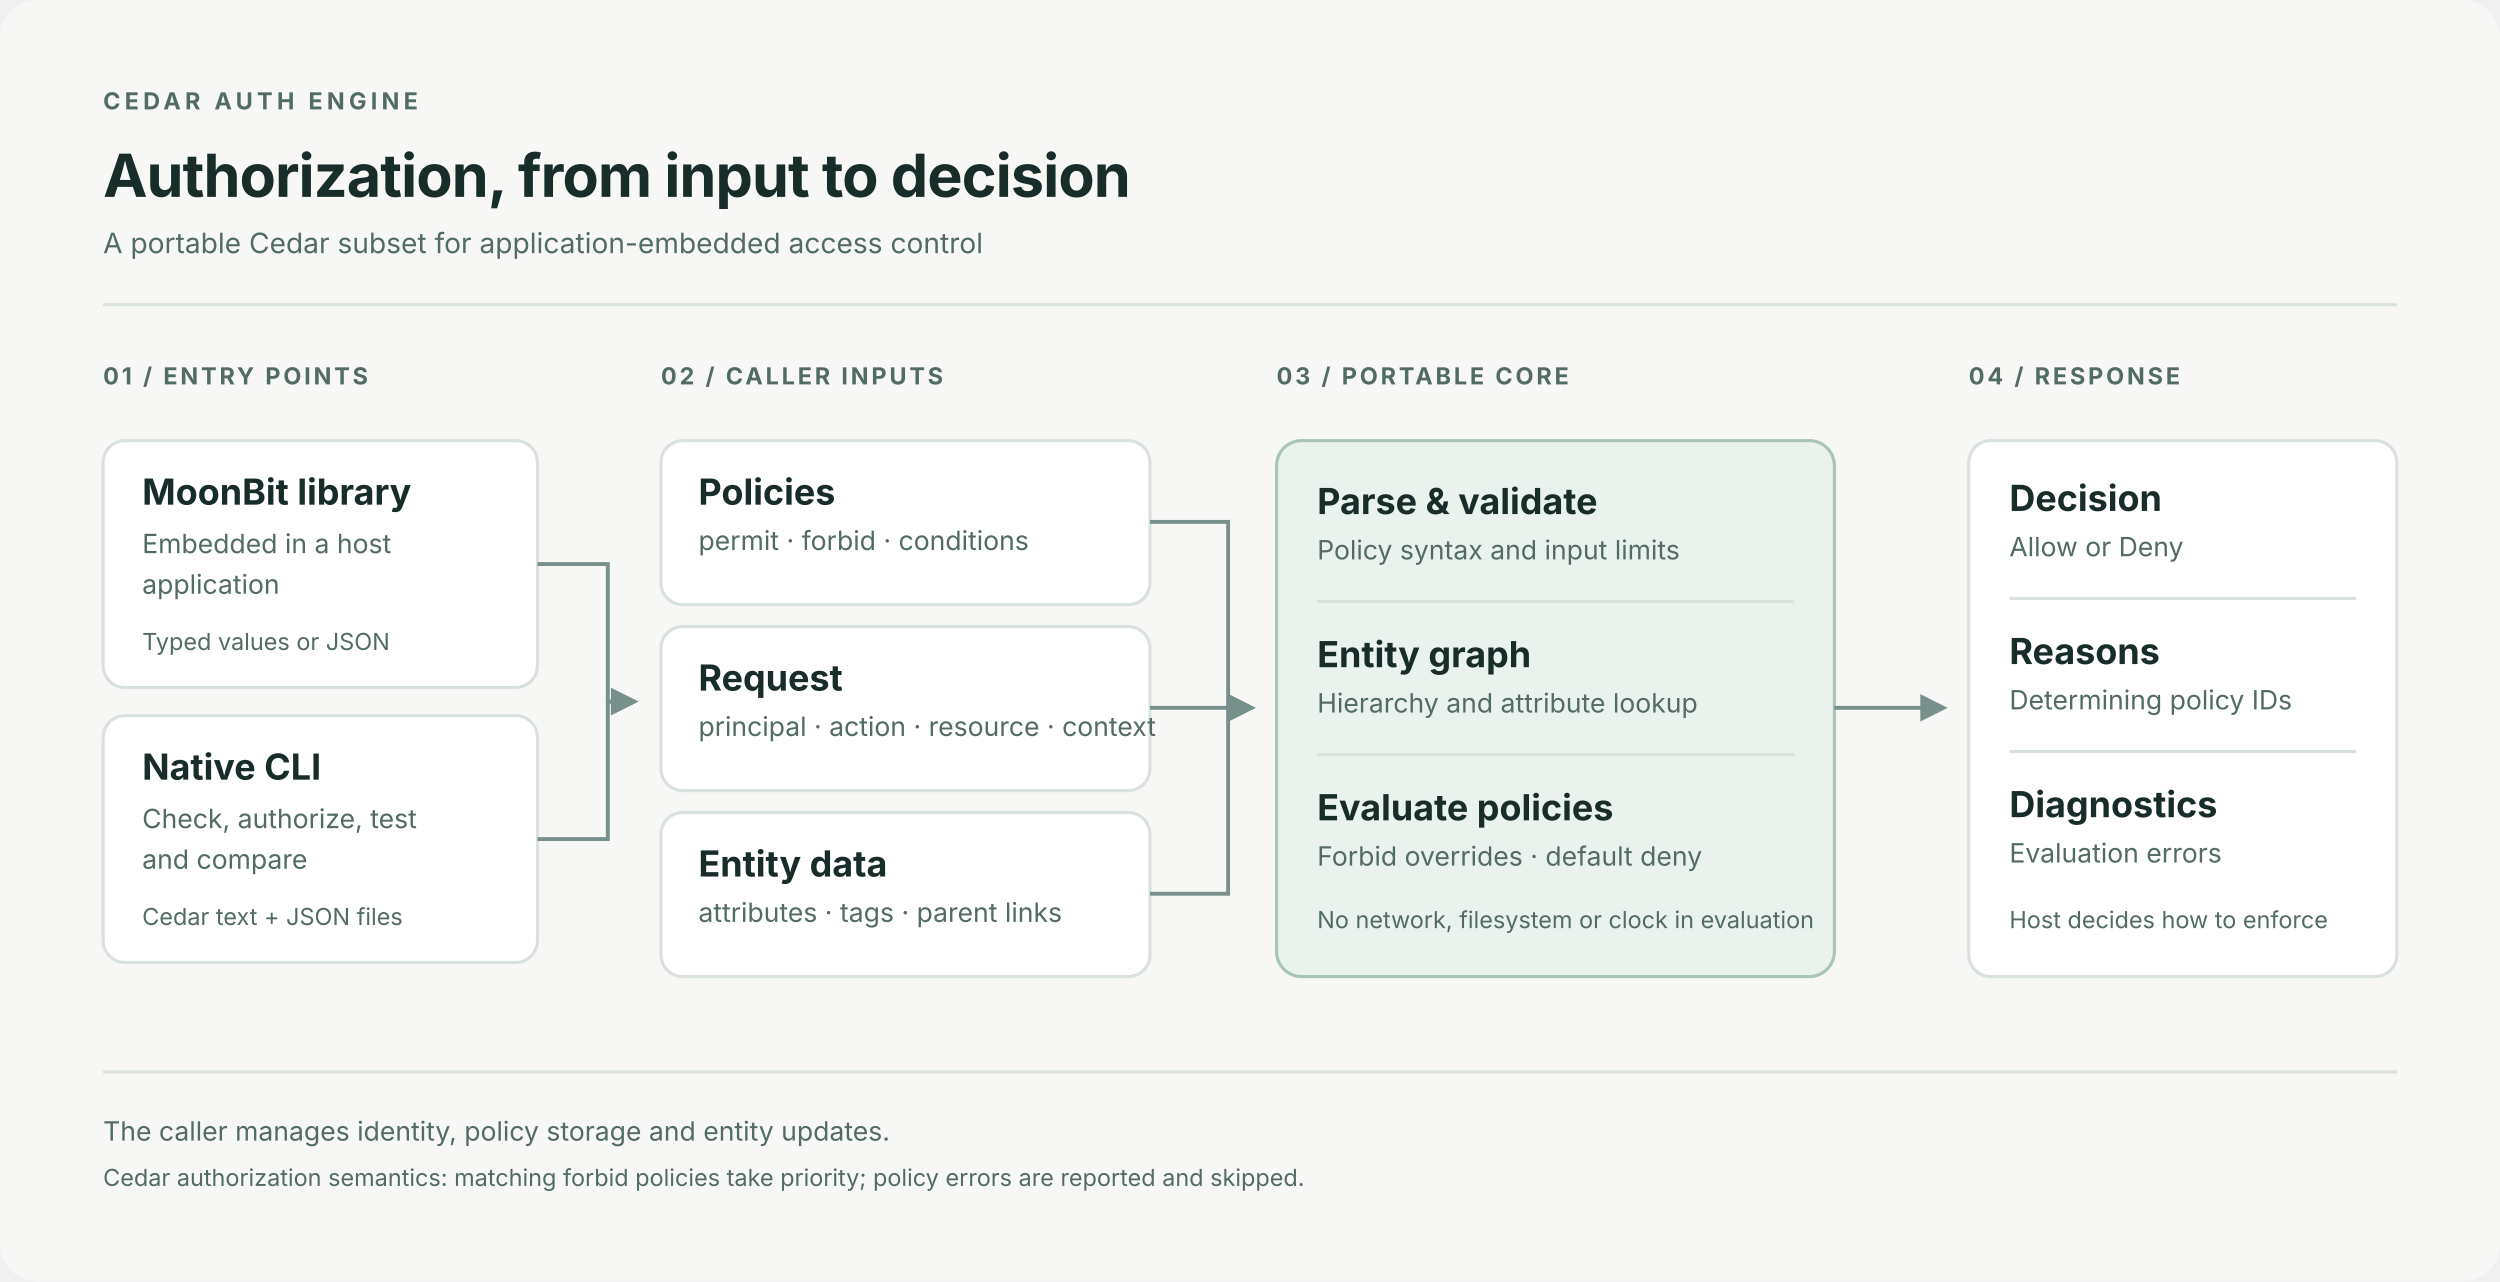
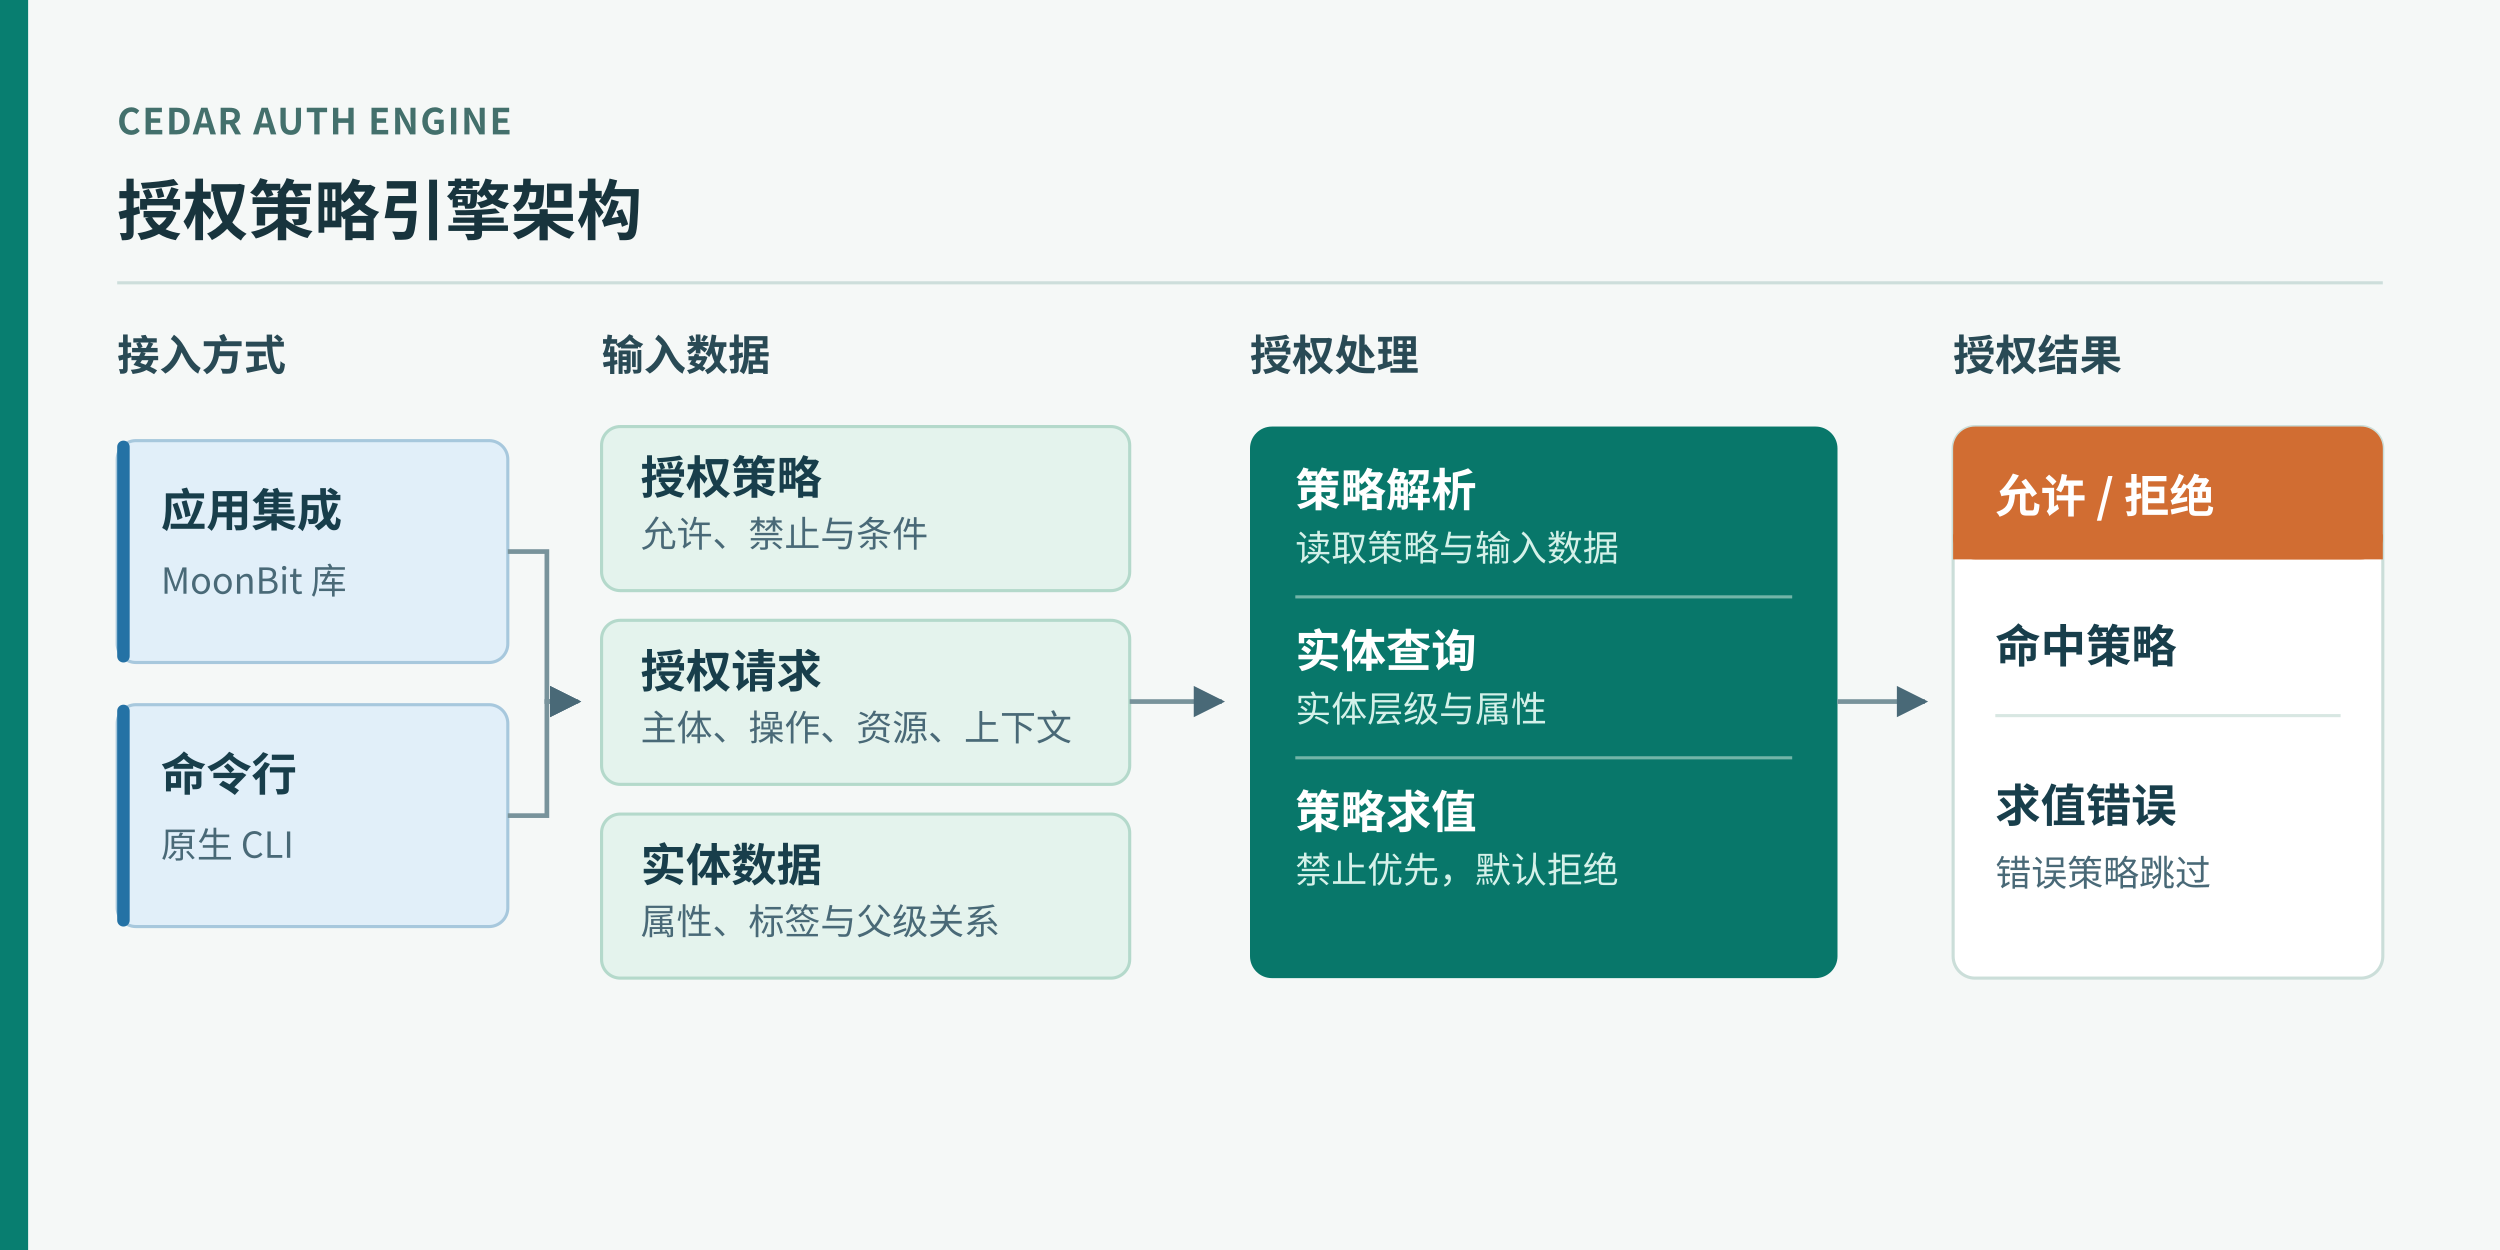
- <svg xmlns="http://www.w3.org/2000/svg" width="1600" height="820" viewBox="0 0 1600 820" role="img" aria-labelledby="title description">
+ <svg xmlns="http://www.w3.org/2000/svg" width="1600" height="800" viewBox="0 0 1600 800" role="img" aria-labelledby="title desc">
  <defs>
-     <marker id="arrow" viewBox="0 0 10 10" refX="8" refY="5" markerWidth="7" markerHeight="7" orient="auto-start-reverse">
-       <path d="M 0 0 L 10 5 L 0 10 z" fill="#77908c" />
+     <marker id="arrow" viewBox="0 0 12 12" refX="10" refY="6" markerWidth="8" markerHeight="8" orient="auto">
+       <path d="M1 1 L11 6 L1 11 Z" fill="#496977" />
    </marker>
    <style>
-       .bg{fill:#f7f8f6}.panel{fill:#fff;stroke:#d8e1dc;stroke-width:2}.core{fill:#eaf2ee;stroke:#a8c4b7;stroke-width:2}.ink{fill:#182d2a;font-family:Inter,Segoe UI,Arial,sans-serif}.muted{fill:#526b65;font-family:Inter,Segoe UI,Arial,sans-serif}.eyebrow{font-size:15px;letter-spacing:2.7px;font-weight:700}.title{font-size:38px;font-weight:700;letter-spacing:-.6px}.sub{font-size:18px}.label{font-size:15px;letter-spacing:1.8px;font-weight:700}.name{font-size:23px;font-weight:650}.detail{font-size:17px}.small{font-size:15px}.rule{stroke:#d8e1dc;stroke-width:2}.link{fill:none;stroke:#77908c;stroke-width:2.5;marker-end:url(#arrow)}
+       text{font-family:"Microsoft YaHei","PingFang SC","Noto Sans CJK SC",sans-serif} .title{font-size:42px;font-weight:700;fill:#18343d}.brand{font-size:23px;font-weight:600;fill:#43706c;letter-spacing:1px}.head{font-size:27px;font-weight:700;fill:#294a55}.name{font-size:29px;font-weight:700;fill:#183e4b}.detail{font-size:23px;fill:#496977}.white{fill:#fff}.subwhite{font-size:23px;fill:#d4f1e9}.line{fill:none;stroke:#78939b;stroke-width:3;marker-end:url(#arrow)}
    </style>
  </defs>
-   <rect class="bg" width="1600" height="820" rx="24" />
-   <text x="66" y="70" class="muted eyebrow">CEDAR AUTH ENGINE</text>
-   <text x="66" y="126" class="ink title">Authorization, from input to decision</text>
-   <text x="66" y="162" class="muted sub">A portable Cedar subset for application-embedded access control</text>
-   <path d="M66 195 H1534" class="rule" />
-   <text x="66" y="246" class="muted label">01 / ENTRY POINTS</text>
-   <text x="423" y="246" class="muted label">02 / CALLER INPUTS</text>
-   <text x="817" y="246" class="muted label">03 / PORTABLE CORE</text>
-   <text x="1260" y="246" class="muted label">04 / RESPONSE</text>
-   <rect x="66" y="282" width="278" height="158" rx="14" class="panel" />
-   <text x="91" y="323" class="ink name">MoonBit library</text>
-   <text x="91" y="354" class="muted detail">Embedded in a host</text>
-   <text x="91" y="380" class="muted detail">application</text>
-   <text x="91" y="416" class="muted small">Typed values or JSON</text>
-   <rect x="66" y="458" width="278" height="158" rx="14" class="panel" />
-   <text x="91" y="499" class="ink name">Native CLI</text>
-   <text x="91" y="530" class="muted detail">Check, authorize, test</text>
-   <text x="91" y="556" class="muted detail">and compare</text>
-   <text x="91" y="592" class="muted small">Cedar text + JSON files</text>
-   <path d="M344 361 H389 V449 H405" class="link" />
-   <path d="M344 537 H389 V449 H405" class="link" />
-   <rect x="423" y="282" width="313" height="105" rx="14" class="panel" />
-   <text x="447" y="323" class="ink name">Policies</text>
-   <text x="447" y="352" class="muted detail">permit · forbid · conditions</text>
-   <rect x="423" y="401" width="313" height="105" rx="14" class="panel" />
-   <text x="447" y="442" class="ink name">Request</text>
-   <text x="447" y="471" class="muted detail">principal · action · resource · context</text>
-   <rect x="423" y="520" width="313" height="105" rx="14" class="panel" />
-   <text x="447" y="561" class="ink name">Entity data</text>
-   <text x="447" y="590" class="muted detail">attributes · tags · parent links</text>
-   <path d="M736 334 H786 V453 H800" class="link" />
-   <path d="M736 453 H800" class="link" />
-   <path d="M736 572 H786 V453 H800" class="link" />
-   <rect x="817" y="282" width="357" height="343" rx="16" class="core" />
-   <text x="843" y="329" class="ink name">Parse &amp; validate</text>
-   <text x="843" y="358" class="muted detail">Policy syntax and input limits</text>
-   <path d="M843 385 H1148" class="rule" />
-   <text x="843" y="427" class="ink name">Entity graph</text>
-   <text x="843" y="456" class="muted detail">Hierarchy and attribute lookup</text>
-   <path d="M843 483 H1148" class="rule" />
-   <text x="843" y="525" class="ink name">Evaluate policies</text>
-   <text x="843" y="554" class="muted detail">Forbid overrides · default deny</text>
-   <text x="843" y="594" class="muted small">No network, filesystem or clock in evaluation</text>
-   <path d="M1174 453 H1243" class="link" />
-   <rect x="1260" y="282" width="274" height="343" rx="14" class="panel" />
-   <text x="1286" y="327" class="ink name">Decision</text>
-   <text x="1286" y="356" class="muted detail">Allow or Deny</text>
-   <path d="M1286 383 H1508" class="rule" />
-   <text x="1286" y="425" class="ink name">Reasons</text>
-   <text x="1286" y="454" class="muted detail">Determining policy IDs</text>
-   <path d="M1286 481 H1508" class="rule" />
-   <text x="1286" y="523" class="ink name">Diagnostics</text>
-   <text x="1286" y="552" class="muted detail">Evaluation errors</text>
-   <text x="1286" y="594" class="muted small">Host decides how to enforce</text>
-   <path d="M66 686 H1534" class="rule" />
-   <text x="66" y="730" class="muted detail">The caller manages identity, policy storage and entity updates.</text>
-   <text x="66" y="759" class="muted small">Cedar authorization semantics: matching forbid policies take priority; policy errors are reported and skipped.</text>
+   <rect width="1600" height="800" fill="#f5f8f7" />
+   <rect width="18" height="800" fill="#087e70" />
+   <text x="75" y="86" class="brand">CEDAR AUTH ENGINE</text>
+   <text x="75" y="150" class="title">授权策略引擎架构</text>
+   <path d="M75 181 H1525" stroke="#cddedb" stroke-width="2" />
+   <text x="75" y="237" class="head">接入方式</text>
+   <text x="385" y="237" class="head">输入数据</text>
+   <text x="800" y="237" class="head">授权处理</text>
+   <text x="1250" y="237" class="head">授权结果</text>
+   <rect x="75" y="282" width="250" height="142" rx="12" fill="#e1eff9" stroke="#a7c8dd" stroke-width="2" />
+   <rect x="75" y="282" width="8" height="142" rx="4" fill="#2472a5" />
+   <text x="103" y="337" class="name">应用集成</text>
+   <text x="103" y="380" class="detail">MoonBit 库</text>
+   <rect x="75" y="451" width="250" height="142" rx="12" fill="#e1eff9" stroke="#a7c8dd" stroke-width="2" />
+   <rect x="75" y="451" width="8" height="142" rx="4" fill="#2472a5" />
+   <text x="103" y="506" class="name">命令行</text>
+   <text x="103" y="549" class="detail">原生 CLI</text>
+   <rect x="385" y="273" width="338" height="105" rx="12" fill="#e4f3ed" stroke="#b4d9cb" stroke-width="2" />
+   <text x="410" y="316" class="name">授权策略</text>
+   <text x="410" y="350" class="detail">允许、禁止与条件</text>
+   <rect x="385" y="397" width="338" height="105" rx="12" fill="#e4f3ed" stroke="#b4d9cb" stroke-width="2" />
+   <text x="410" y="440" class="name">授权请求</text>
+   <text x="410" y="474" class="detail">主体、操作、资源、上下文</text>
+   <rect x="385" y="521" width="338" height="105" rx="12" fill="#e4f3ed" stroke="#b4d9cb" stroke-width="2" />
+   <text x="410" y="564" class="name">实体数据</text>
+   <text x="410" y="598" class="detail">属性、标签与父级关系</text>
+   <path d="M325 353 H350 V449 H370" class="line" />
+   <path d="M325 522 H350 V449 H370" class="line" />
+   <path d="M723 449 H782" class="line" />
+   <rect x="800" y="273" width="376" height="353" rx="14" fill="#08776a" />
+   <text x="829" y="324" class="name white">策略解析</text>
+   <text x="829" y="359" class="subwhite">读取策略与输入数据</text>
+   <path d="M829 382 H1147" stroke="#72b5a8" stroke-width="2" />
+   <text x="829" y="427" class="name white">实体查询</text>
+   <text x="829" y="462" class="subwhite">实体层级与属性</text>
+   <path d="M829 485 H1147" stroke="#72b5a8" stroke-width="2" />
+   <text x="829" y="530" class="name white">策略求值</text>
+   <text x="829" y="565" class="subwhite">禁止优先，默认拒绝</text>
+   <path d="M1176 449 H1232" class="line" />
+   <rect x="1250" y="273" width="275" height="353" rx="14" fill="#fff" stroke="#cbded9" stroke-width="2" />
+   <rect x="1250" y="273" width="275" height="85" rx="14" fill="#d16d32" />
+   <rect x="1250" y="342" width="275" height="16" fill="#d16d32" />
+   <text x="1277" y="328" class="name white">允许 / 拒绝</text>
+   <text x="1277" y="424" class="name">命中策略</text>
+   <path d="M1277 458 H1498" stroke="#d8e7e2" stroke-width="2" />
+   <text x="1277" y="526" class="name">求值错误</text>
+   <text x="1277" y="567" class="detail">错误策略跳过</text>
</svg>
